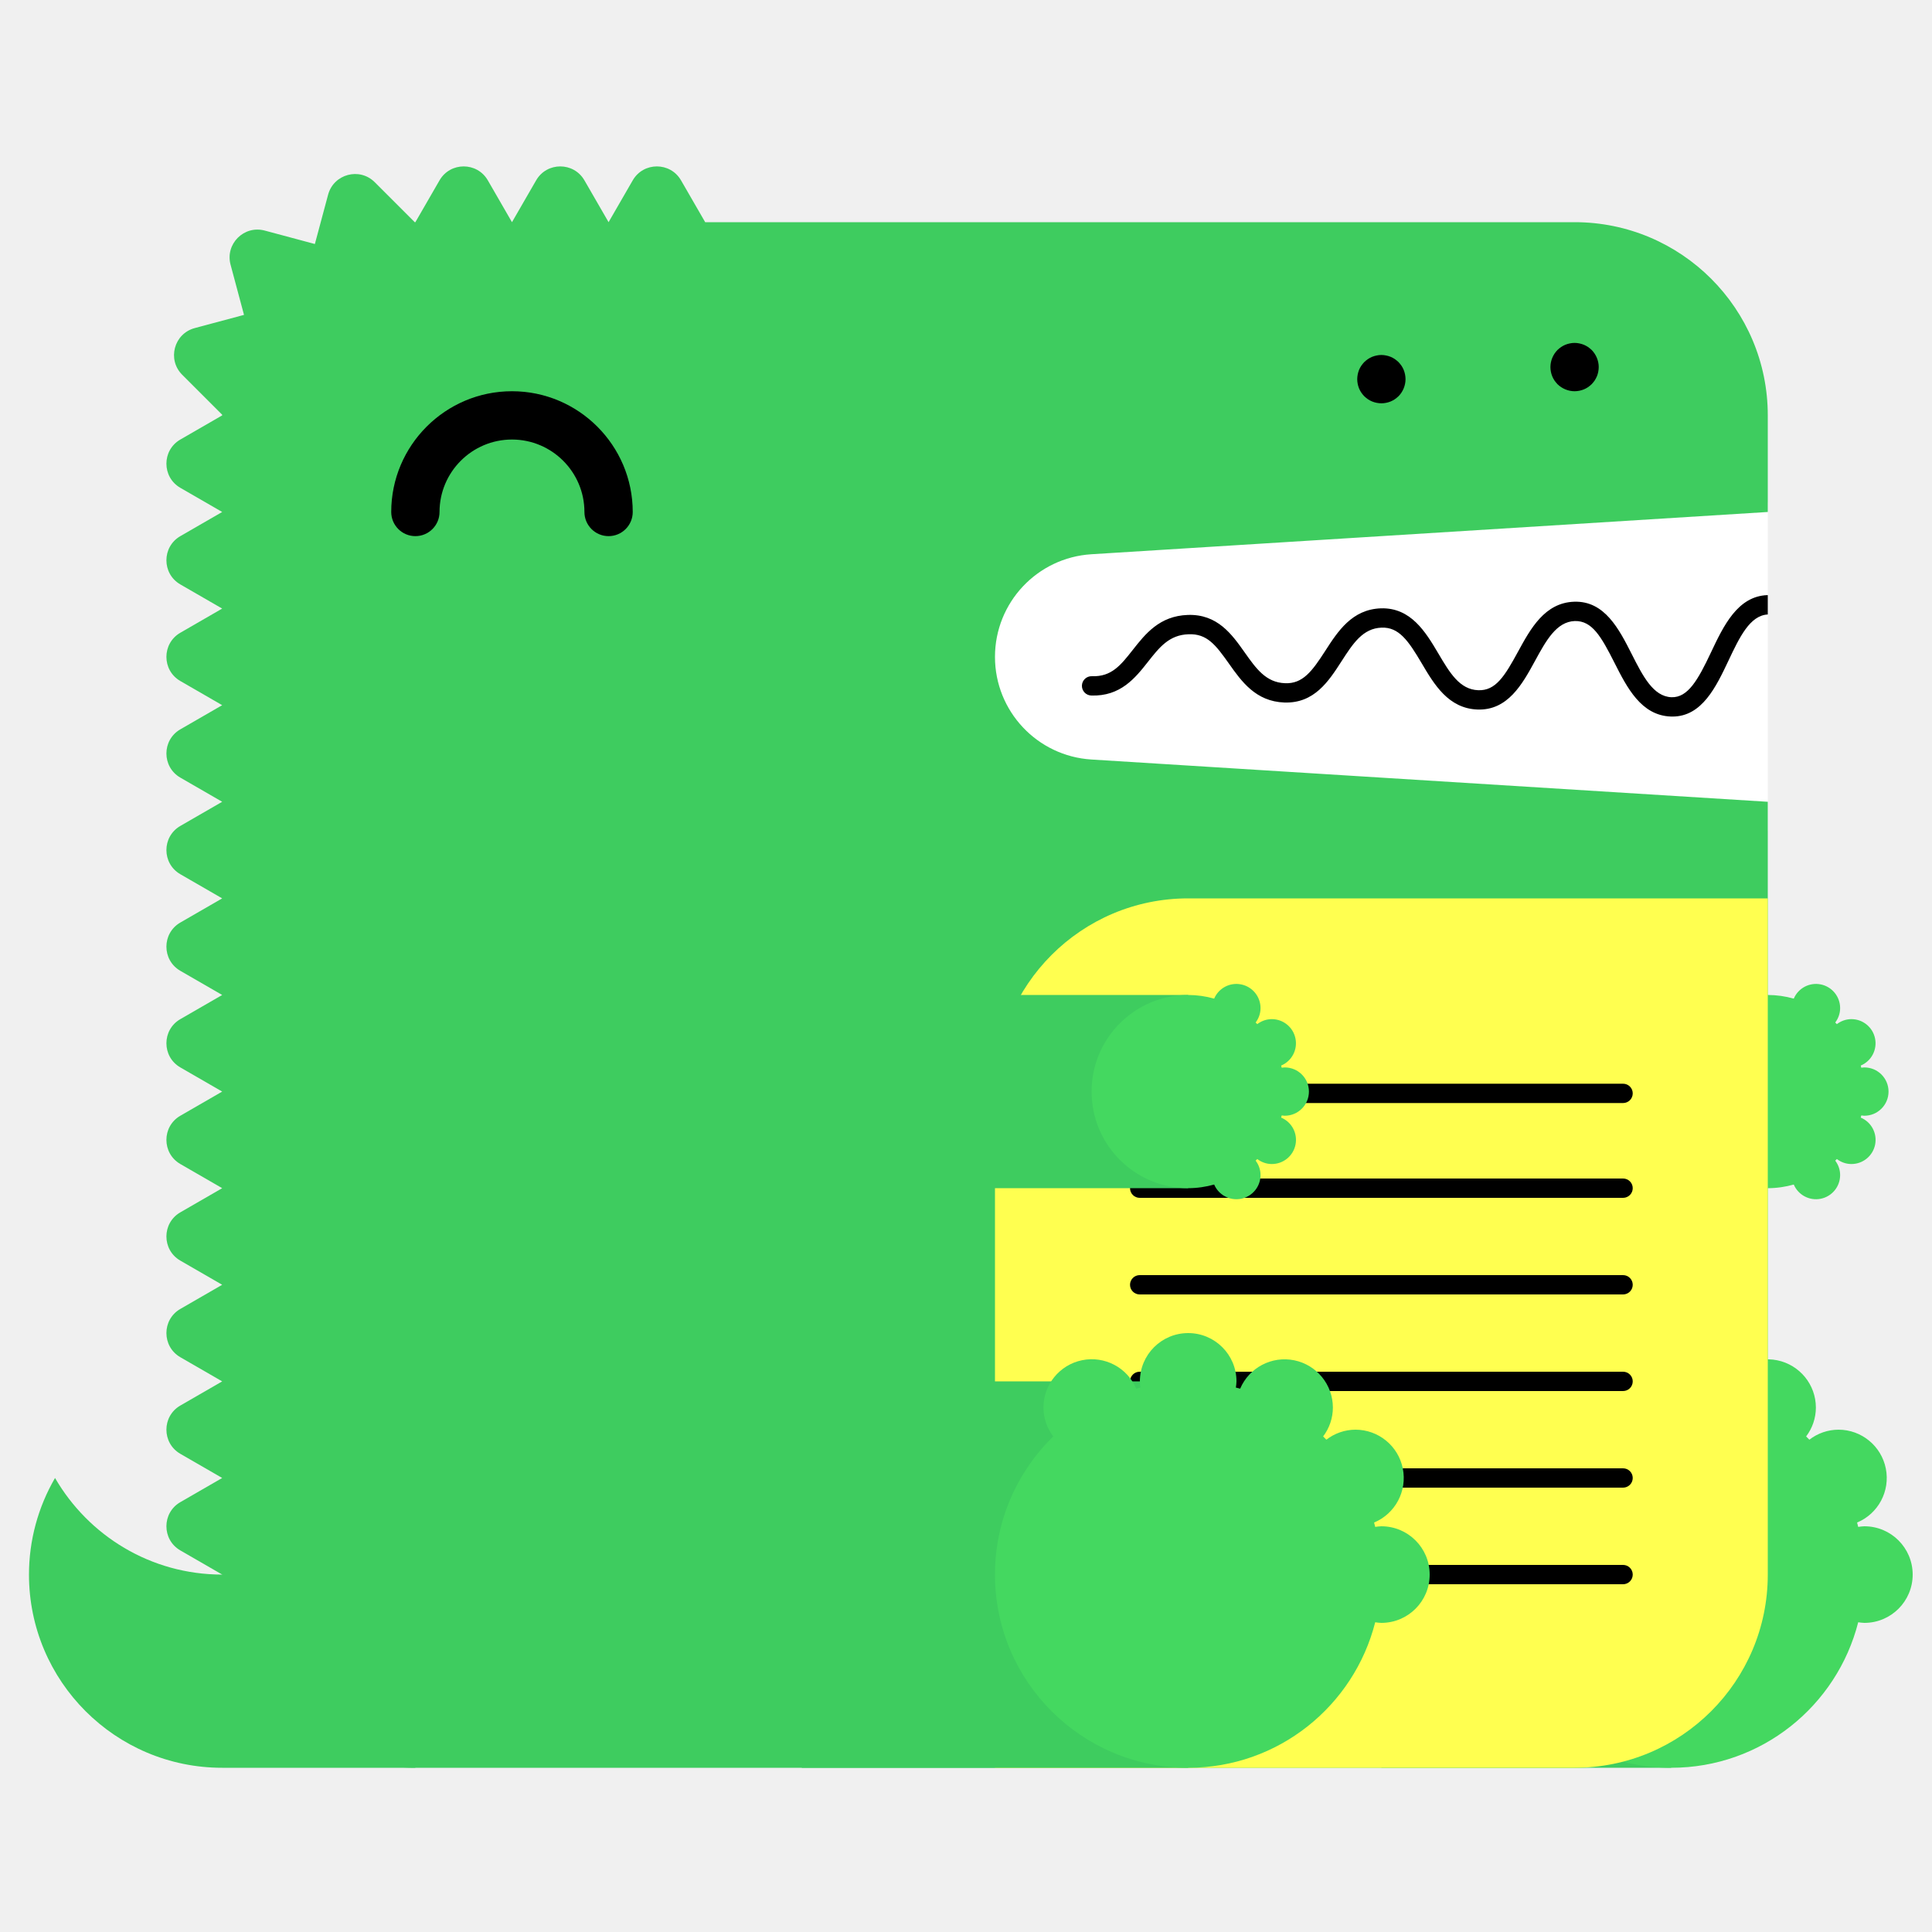
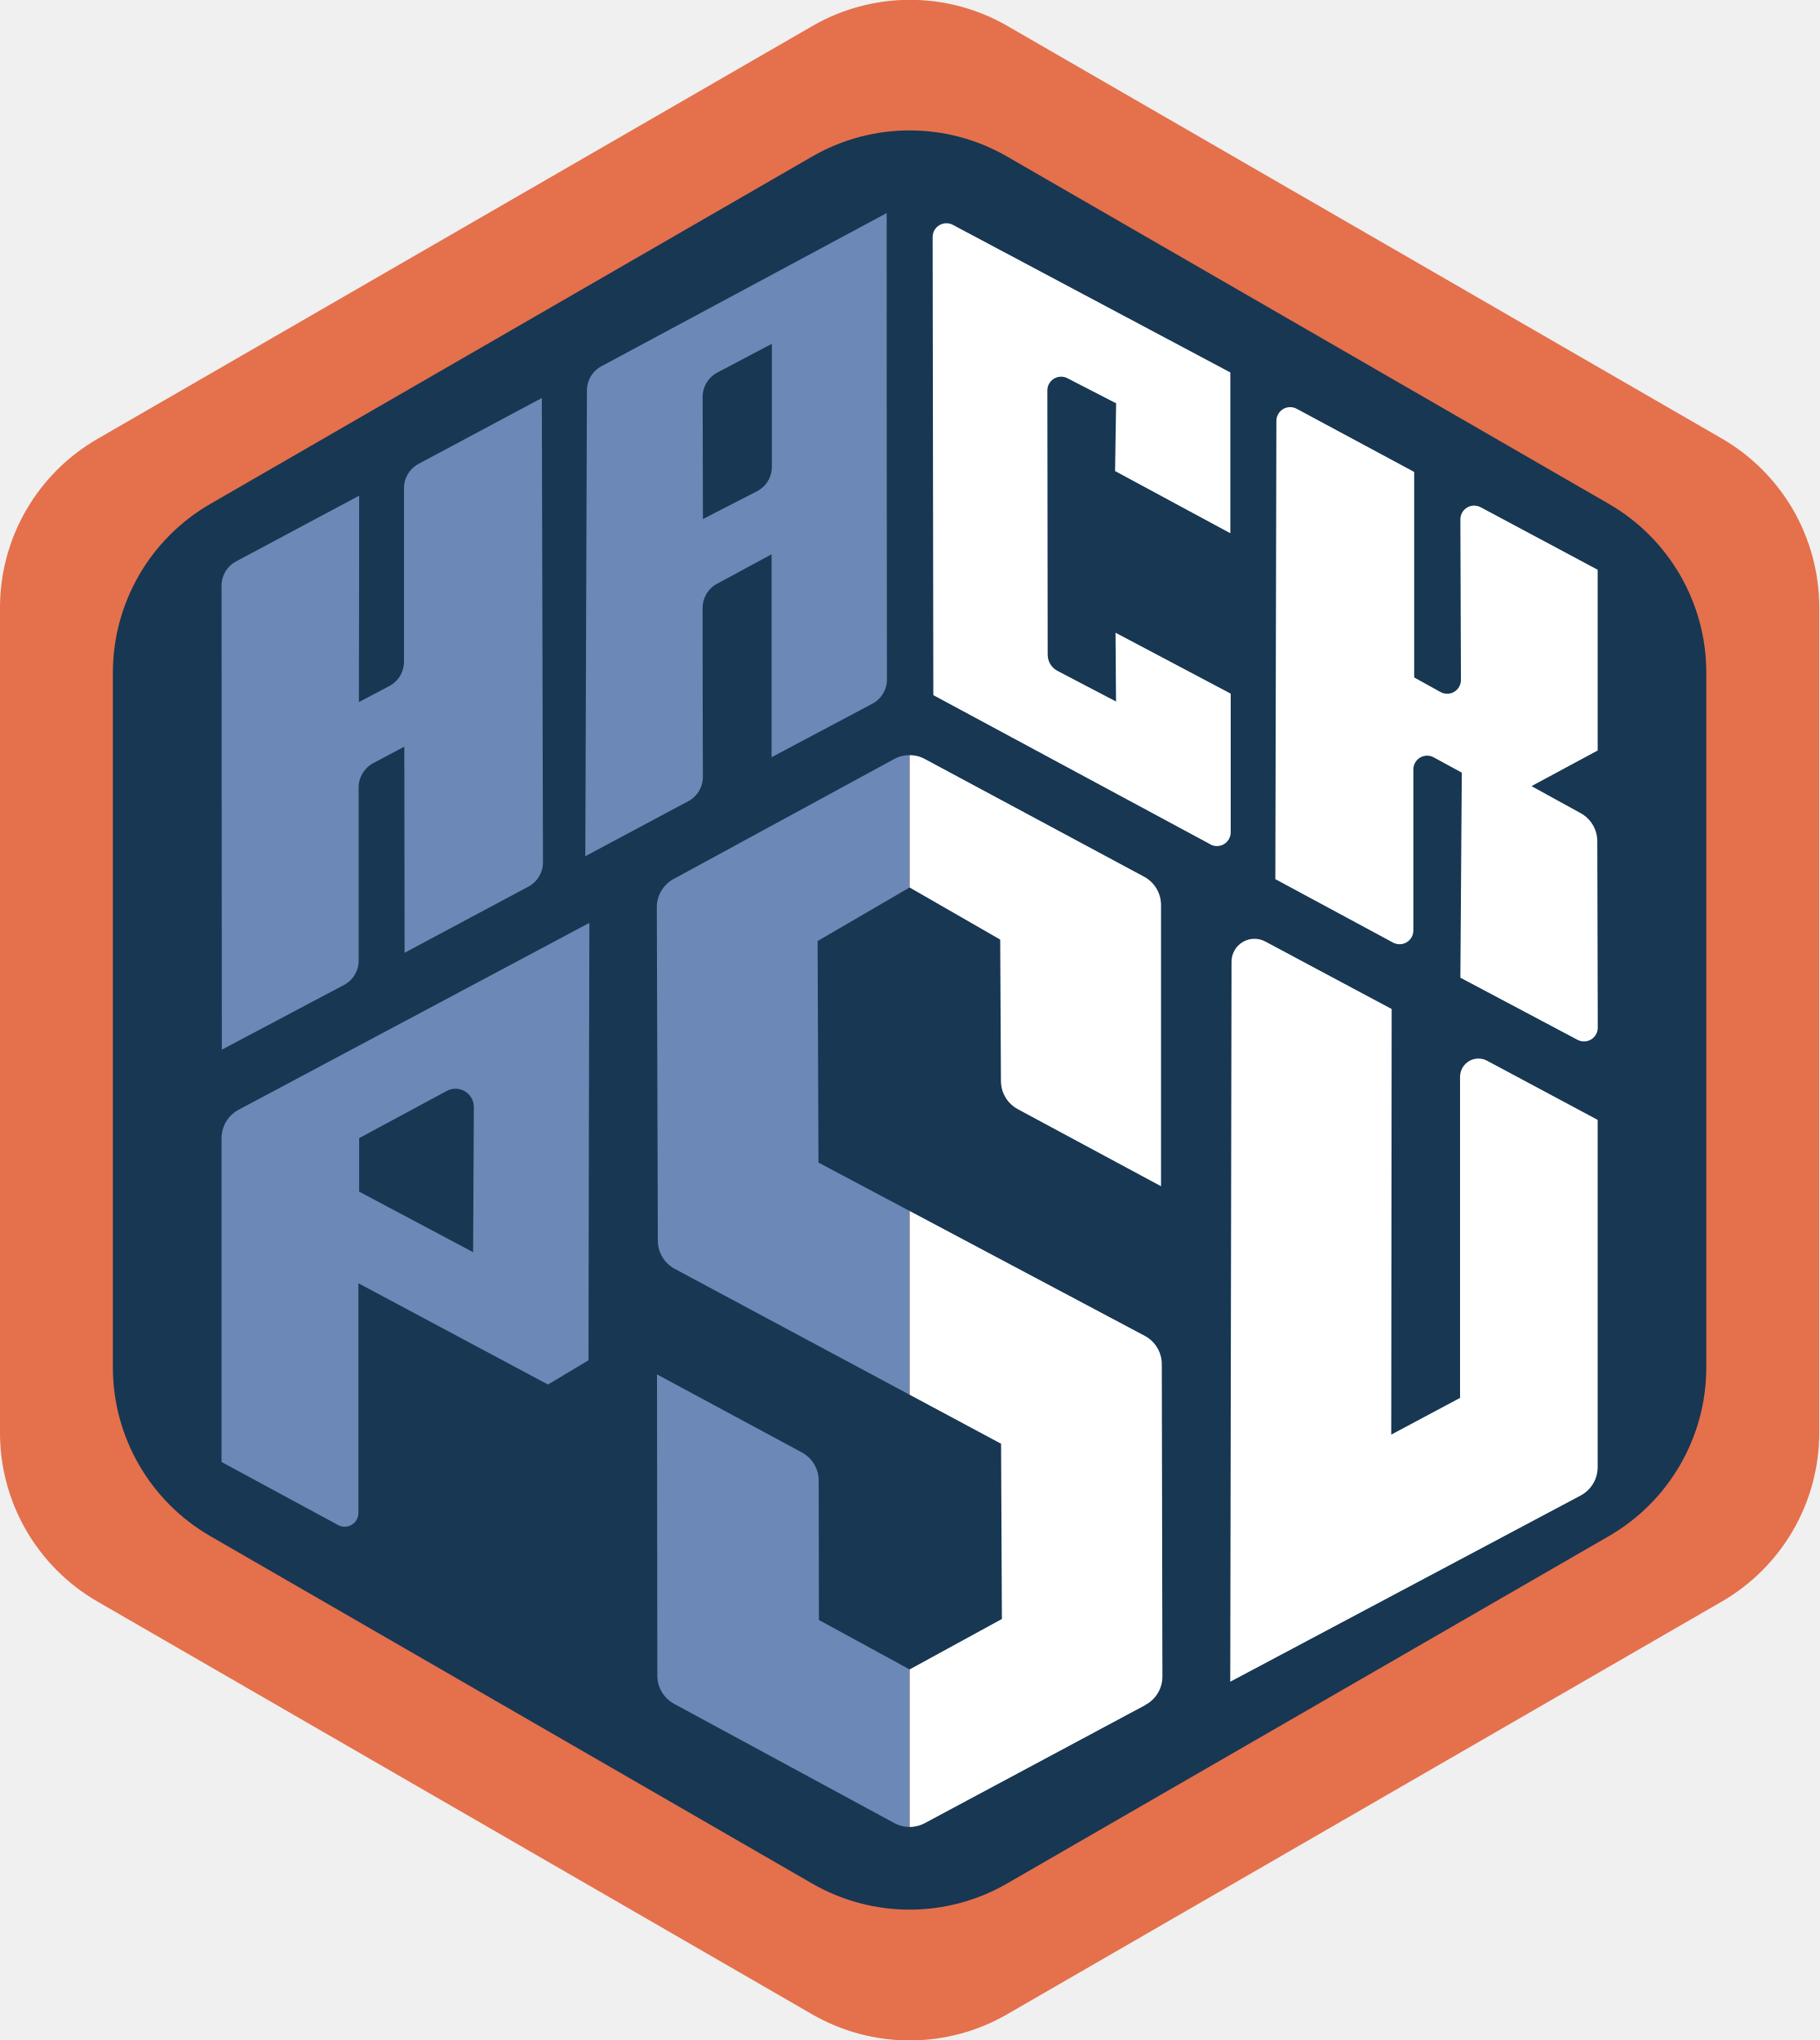
- <svg xmlns="http://www.w3.org/2000/svg" width="200" height="200" viewBox="0 0 200 200">
-   <g fill="none" fill-rule="evenodd">
-     <path fill="#FFF" d="M99 52h84v34H99z" />
-     <path d="M23 163c-7.398 0-13.843-4.027-17.303-10A19.886 19.886 0 0 0 3 163c0 11.046 8.954 20 20 20h20v-20H23z" fill="#3ECC5F" />
-     <path d="M112.98 57.376L183 53V43c0-11.046-8.954-20-20-20H73l-2.5-4.33c-1.112-1.925-3.889-1.925-5 0L63 23l-2.5-4.33c-1.111-1.925-3.889-1.925-5 0L53 23l-2.5-4.33c-1.111-1.925-3.889-1.925-5 0L43 23c-.022 0-.042.003-.065.003l-4.142-4.141c-1.57-1.571-4.252-.853-4.828 1.294l-1.369 5.104-5.192-1.392c-2.148-.575-4.111 1.389-3.535 3.536l1.39 5.193-5.102 1.367c-2.148.576-2.867 3.259-1.296 4.83l4.142 4.142c0 .021-.003.042-.003.064l-4.33 2.5c-1.925 1.111-1.925 3.889 0 5L23 53l-4.33 2.5c-1.925 1.111-1.925 3.889 0 5L23 63l-4.33 2.5c-1.925 1.111-1.925 3.889 0 5L23 73l-4.33 2.5c-1.925 1.111-1.925 3.889 0 5L23 83l-4.33 2.5c-1.925 1.111-1.925 3.889 0 5L23 93l-4.33 2.5c-1.925 1.111-1.925 3.889 0 5L23 103l-4.33 2.5c-1.925 1.111-1.925 3.889 0 5L23 113l-4.33 2.5c-1.925 1.111-1.925 3.889 0 5L23 123l-4.33 2.5c-1.925 1.111-1.925 3.889 0 5L23 133l-4.33 2.5c-1.925 1.111-1.925 3.889 0 5L23 143l-4.33 2.5c-1.925 1.111-1.925 3.889 0 5L23 153l-4.33 2.5c-1.925 1.111-1.925 3.889 0 5L23 163c0 11.046 8.954 20 20 20h120c11.046 0 20-8.954 20-20V83l-70.02-4.376A10.645 10.645 0 0 1 103 68c0-5.621 4.37-10.273 9.98-10.624" fill="#3ECC5F" />
-     <path fill="#3ECC5F" d="M143 183h30v-40h-30z" />
-     <path d="M193 158c-.219 0-.428.037-.639.064-.038-.15-.074-.301-.116-.451A5 5 0 0 0 190.32 148a4.96 4.96 0 0 0-3.016 1.036 26.531 26.531 0 0 0-.335-.336 4.955 4.955 0 0 0 1.011-2.987 5 5 0 0 0-9.599-1.959c-.148-.042-.297-.077-.445-.115.027-.211.064-.42.064-.639a5 5 0 0 0-5-5 5 5 0 0 0-5 5c0 .219.037.428.064.639-.148.038-.297.073-.445.115a4.998 4.998 0 0 0-9.599 1.959c0 1.125.384 2.151 1.011 2.987-3.717 3.632-6.031 8.693-6.031 14.3 0 11.046 8.954 20 20 20 9.339 0 17.16-6.41 19.361-15.064.211.027.42.064.639.064a5 5 0 0 0 5-5 5 5 0 0 0-5-5" fill="#44D860" />
-     <path fill="#3ECC5F" d="M153 123h30v-20h-30z" />
-     <path d="M193 115.5a2.5 2.5 0 1 0 0-5c-.109 0-.214.019-.319.032-.02-.075-.037-.15-.058-.225a2.501 2.501 0 0 0-.963-4.807c-.569 0-1.088.197-1.508.518a6.653 6.653 0 0 0-.168-.168c.314-.417.506-.931.506-1.494a2.5 2.5 0 0 0-4.8-.979A9.987 9.987 0 0 0 183 103c-5.522 0-10 4.478-10 10s4.478 10 10 10c.934 0 1.833-.138 2.69-.377a2.5 2.5 0 0 0 4.8-.979c0-.563-.192-1.077-.506-1.494.057-.055.113-.111.168-.168.42.321.939.518 1.508.518a2.5 2.5 0 0 0 .963-4.807c.021-.074.038-.15.058-.225.105.013.21.032.319.032" fill="#44D860" />
-     <path d="M63 55.5a2.5 2.5 0 0 1-2.5-2.5c0-4.136-3.364-7.5-7.5-7.5s-7.5 3.364-7.5 7.5a2.5 2.5 0 1 1-5 0c0-6.893 5.607-12.5 12.5-12.5S65.5 46.107 65.5 53a2.5 2.5 0 0 1-2.5 2.5" fill="#000" />
-     <path d="M103 183h60c11.046 0 20-8.954 20-20V93h-60c-11.046 0-20 8.954-20 20v70z" fill="#FFFF50" />
-     <path d="M168.02 124h-50.04a1 1 0 1 1 0-2h50.04a1 1 0 1 1 0 2m0 20h-50.04a1 1 0 1 1 0-2h50.04a1 1 0 1 1 0 2m0 20h-50.04a1 1 0 1 1 0-2h50.04a1 1 0 1 1 0 2m0-49.814h-50.04a1 1 0 1 1 0-2h50.04a1 1 0 1 1 0 2m0 19.814h-50.04a1 1 0 1 1 0-2h50.04a1 1 0 1 1 0 2m0 20h-50.04a1 1 0 1 1 0-2h50.04a1 1 0 1 1 0 2M183 61.611c-.012 0-.022-.006-.034-.005-3.09.105-4.552 3.196-5.842 5.923-1.346 2.85-2.387 4.703-4.093 4.647-1.889-.068-2.969-2.202-4.113-4.46-1.314-2.594-2.814-5.536-5.963-5.426-3.046.104-4.513 2.794-5.807 5.167-1.377 2.528-2.314 4.065-4.121 3.994-1.927-.07-2.951-1.805-4.136-3.813-1.321-2.236-2.848-4.75-5.936-4.664-2.994.103-4.465 2.385-5.763 4.4-1.373 2.13-2.335 3.428-4.165 3.351-1.973-.07-2.992-1.51-4.171-3.177-1.324-1.873-2.816-3.993-5.895-3.89-2.928.1-4.399 1.97-5.696 3.618-1.232 1.564-2.194 2.802-4.229 2.724a1 1 0 0 0-.072 2c3.017.101 4.545-1.8 5.872-3.487 1.177-1.496 2.193-2.787 4.193-2.855 1.926-.082 2.829 1.115 4.195 3.045 1.297 1.834 2.769 3.914 5.731 4.021 3.103.104 4.596-2.215 5.918-4.267 1.182-1.834 2.202-3.417 4.15-3.484 1.793-.067 2.769 1.35 4.145 3.681 1.297 2.197 2.766 4.686 5.787 4.796 3.125.108 4.634-2.62 5.949-5.035 1.139-2.088 2.214-4.06 4.119-4.126 1.793-.042 2.728 1.595 4.111 4.33 1.292 2.553 2.757 5.445 5.825 5.556l.169.003c3.064 0 4.518-3.075 5.805-5.794 1.139-2.41 2.217-4.68 4.067-4.773v-2z" fill="#000" />
-     <path fill="#3ECC5F" d="M83 183h40v-40H83z" />
-     <path d="M143 158c-.219 0-.428.037-.639.064-.038-.15-.074-.301-.116-.451A5 5 0 0 0 140.32 148a4.96 4.96 0 0 0-3.016 1.036 26.531 26.531 0 0 0-.335-.336 4.955 4.955 0 0 0 1.011-2.987 5 5 0 0 0-9.599-1.959c-.148-.042-.297-.077-.445-.115.027-.211.064-.42.064-.639a5 5 0 0 0-5-5 5 5 0 0 0-5 5c0 .219.037.428.064.639-.148.038-.297.073-.445.115a4.998 4.998 0 0 0-9.599 1.959c0 1.125.384 2.151 1.011 2.987-3.717 3.632-6.031 8.693-6.031 14.3 0 11.046 8.954 20 20 20 9.339 0 17.16-6.41 19.361-15.064.211.027.42.064.639.064a5 5 0 0 0 5-5 5 5 0 0 0-5-5" fill="#44D860" />
-     <path fill="#3ECC5F" d="M83 123h40v-20H83z" />
-     <path d="M133 115.5a2.5 2.5 0 1 0 0-5c-.109 0-.214.019-.319.032-.02-.075-.037-.15-.058-.225a2.501 2.501 0 0 0-.963-4.807c-.569 0-1.088.197-1.508.518a6.653 6.653 0 0 0-.168-.168c.314-.417.506-.931.506-1.494a2.5 2.5 0 0 0-4.8-.979A9.987 9.987 0 0 0 123 103c-5.522 0-10 4.478-10 10s4.478 10 10 10c.934 0 1.833-.138 2.69-.377a2.5 2.5 0 0 0 4.8-.979c0-.563-.192-1.077-.506-1.494.057-.055.113-.111.168-.168.42.321.939.518 1.508.518a2.5 2.5 0 0 0 .963-4.807c.021-.074.038-.15.058-.225.105.013.21.032.319.032" fill="#44D860" />
-     <path d="M143 41.75c-.16 0-.33-.02-.49-.05a2.52 2.52 0 0 1-.47-.14c-.15-.06-.29-.14-.431-.23-.13-.09-.259-.2-.38-.31-.109-.12-.219-.24-.309-.38s-.17-.28-.231-.43a2.619 2.619 0 0 1-.189-.96c0-.16.02-.33.05-.49.03-.16.08-.31.139-.47.061-.15.141-.29.231-.43.09-.13.2-.26.309-.38.121-.11.25-.22.38-.31.141-.09.281-.17.431-.23.149-.06.31-.11.47-.14.32-.07.65-.07.98 0 .159.03.32.08.47.14.149.06.29.14.43.23.13.09.259.2.38.31.11.12.22.25.31.38.09.14.17.28.23.43.06.16.11.31.14.47.029.16.05.33.05.49 0 .66-.271 1.31-.73 1.77-.121.11-.25.22-.38.31-.14.09-.281.17-.43.23a2.565 2.565 0 0 1-.96.19m20-1.25c-.66 0-1.3-.27-1.771-.73a3.802 3.802 0 0 1-.309-.38c-.09-.14-.17-.28-.231-.43a2.619 2.619 0 0 1-.189-.96c0-.66.27-1.3.729-1.77.121-.11.25-.22.38-.31.141-.09.281-.17.431-.23.149-.06.31-.11.47-.14.32-.07.66-.07.98 0 .159.03.32.08.47.14.149.06.29.14.43.23.13.09.259.2.38.31.459.47.73 1.11.73 1.77 0 .16-.021.33-.05.49-.03.16-.08.32-.14.47-.07.15-.14.29-.23.43-.09.13-.2.26-.31.38-.121.11-.25.22-.38.31-.14.09-.281.17-.43.23a2.565 2.565 0 0 1-.96.19" fill="#000" />
-   </g>
+ <svg xmlns="http://www.w3.org/2000/svg" id="Layer_1" data-name="Layer 1" viewBox="0 0 396.6 444.81">
+   <defs>
+     <style>.cls-1{fill:#e5704c;}.cls-2{fill:#fff;}.cls-3{fill:#6c88b7;}.cls-4{fill:#173753;}</style>
+   </defs>
+   <path class="cls-1" d="M228.76,33.29l-155.81,90A42.49,42.49,0,0,0,51.7,160V340a42.49,42.49,0,0,0,21.25,36.8l155.81,90a42.49,42.49,0,0,0,42.49,0l155.81-90A42.49,42.49,0,0,0,448.3,340V160a42.49,42.49,0,0,0-21.25-36.8l-155.81-90A42.49,42.49,0,0,0,228.76,33.29Z" transform="translate(-51.7 -27.59)" />
+   <path class="cls-2" d="M409.78,151,250,66.91V433.09l157.46-76.51Z" transform="translate(-51.7 -27.59)" />
+   <path class="cls-3" d="M90.22,349,250,433.09V66.91L91,155.81Z" transform="translate(-51.7 -27.59)" />
+   <path class="cls-4" d="M154.84,300.62,155,269a4,4,0,0,0-5.9-3.54L130,275.75l0,11.67Z" transform="translate(-51.7 -27.59)" />
+   <path class="cls-4" d="M216.72,134.71a6,6,0,0,0,3.25-5.32l0-26.84-11.89,6.28a6,6,0,0,0-3.2,5.32l.06,26.61Z" transform="translate(-51.7 -27.59)" />
+   <path class="cls-4" d="M402.44,137.46,271.25,61.72a42.49,42.49,0,0,0-42.49,0L97.56,137.46a42.49,42.49,0,0,0-21.25,36.8V325.74a42.49,42.49,0,0,0,21.25,36.8l131.19,75.74a42.49,42.49,0,0,0,42.49,0l131.19-75.74a42.49,42.49,0,0,0,21.25-36.8V174.26A42.49,42.49,0,0,0,402.44,137.46ZM179.65,112.72a6,6,0,0,1,3.16-5.27L245,74.05q0,50.84.06,101.68a6,6,0,0,1-3.18,5.3L219.91,192.7l0-44.25L208,154.89a6,6,0,0,0-3.13,5.28q0,18.4.06,36.81a6,6,0,0,1-3.17,5.3l-22.46,12Q179.5,163.51,179.65,112.72ZM103.16,150,130,135.67q0,22.51-.06,45l6.62-3.48a6,6,0,0,0,3.21-5.32q0-18.92,0-37.83a6,6,0,0,1,3.17-5.3l26.88-14.37q.12,50.61.25,101.23a6,6,0,0,1-3.17,5.31l-27,14.43-.06-44.94L133.05,194a6,6,0,0,0-3.16,5.29q0,18.88,0,37.76a6,6,0,0,1-3.19,5.3l-26.64,14.12L100,155.27A6,6,0,0,1,103.16,150ZM180,324.19l-8.84,5.29L129.84,307.4q0,25,0,50.08a3,3,0,0,1-4.43,2.64L100,346.37q0-35.31,0-70.62a7,7,0,0,1,3.71-6.18l76.48-40.76Q180.06,276.5,180,324.19Zm121.43,75.16-48.11,25.76a7,7,0,0,1-6.64,0l-48-26A7,7,0,0,1,195,393l-.07-65.73,31.56,17a7,7,0,0,1,3.69,6.15l.05,30.4L250,391.6l20.12-11-.18-38.21-71.14-38.13a7,7,0,0,1-3.69-6.15l-.22-72.69a7,7,0,0,1,3.66-6.17l48.11-26.17a7,7,0,0,1,6.66,0l47.8,25.67a7,7,0,0,1,3.69,6.17q0,30.66,0,61.32l-31.22-16.8a7,7,0,0,1-3.68-6.13l-.16-30.85L250,221.1l-20.06,11.68.19,48.3,71.13,37.78a7,7,0,0,1,3.72,6.17l.13,68.13A7,7,0,0,1,301.38,399.35Zm14.18-187.64-60.44-32.55q-.07-49.95-.15-99.89a3,3,0,0,1,4.41-2.65l60.49,32.18v35.06L294.79,130.3l.23-14.77-10.61-5.47a3,3,0,0,0-4.38,2.67l.07,57.6a4,4,0,0,0,2.14,3.54L295,180.55l-.11-15L320,178.83l0,30.24A3,3,0,0,1,315.57,211.71ZM400,347.5a7,7,0,0,1-3.71,6.18l-76.39,40.6.28-157a5,5,0,0,1,7.36-4.4l27.55,14.72L355,340.4l15-8q0-35,0-70a4,4,0,0,1,5.88-3.53L400,271.77Q400,309.63,400,347.5Zm-3.71-142.61a7,7,0,0,1,3.63,6.12l.1,40.65a3,3,0,0,1-4.41,2.66l-25.54-13.55.31-44.71-6.13-3.34a3,3,0,0,0-4.43,2.63v35.13a3,3,0,0,1-4.42,2.64l-25.67-13.84q.12-50,.23-99.92a3,3,0,0,1,4.42-2.64L360,130.49,360,175.3l5.73,3.18a3,3,0,0,0,4.46-2.63l-.12-35a3,3,0,0,1,4.42-2.66L400,151.82c0,17.84,0,21.57,0,39.41L385.58,199Z" transform="translate(-51.7 -27.59)" />
</svg>
